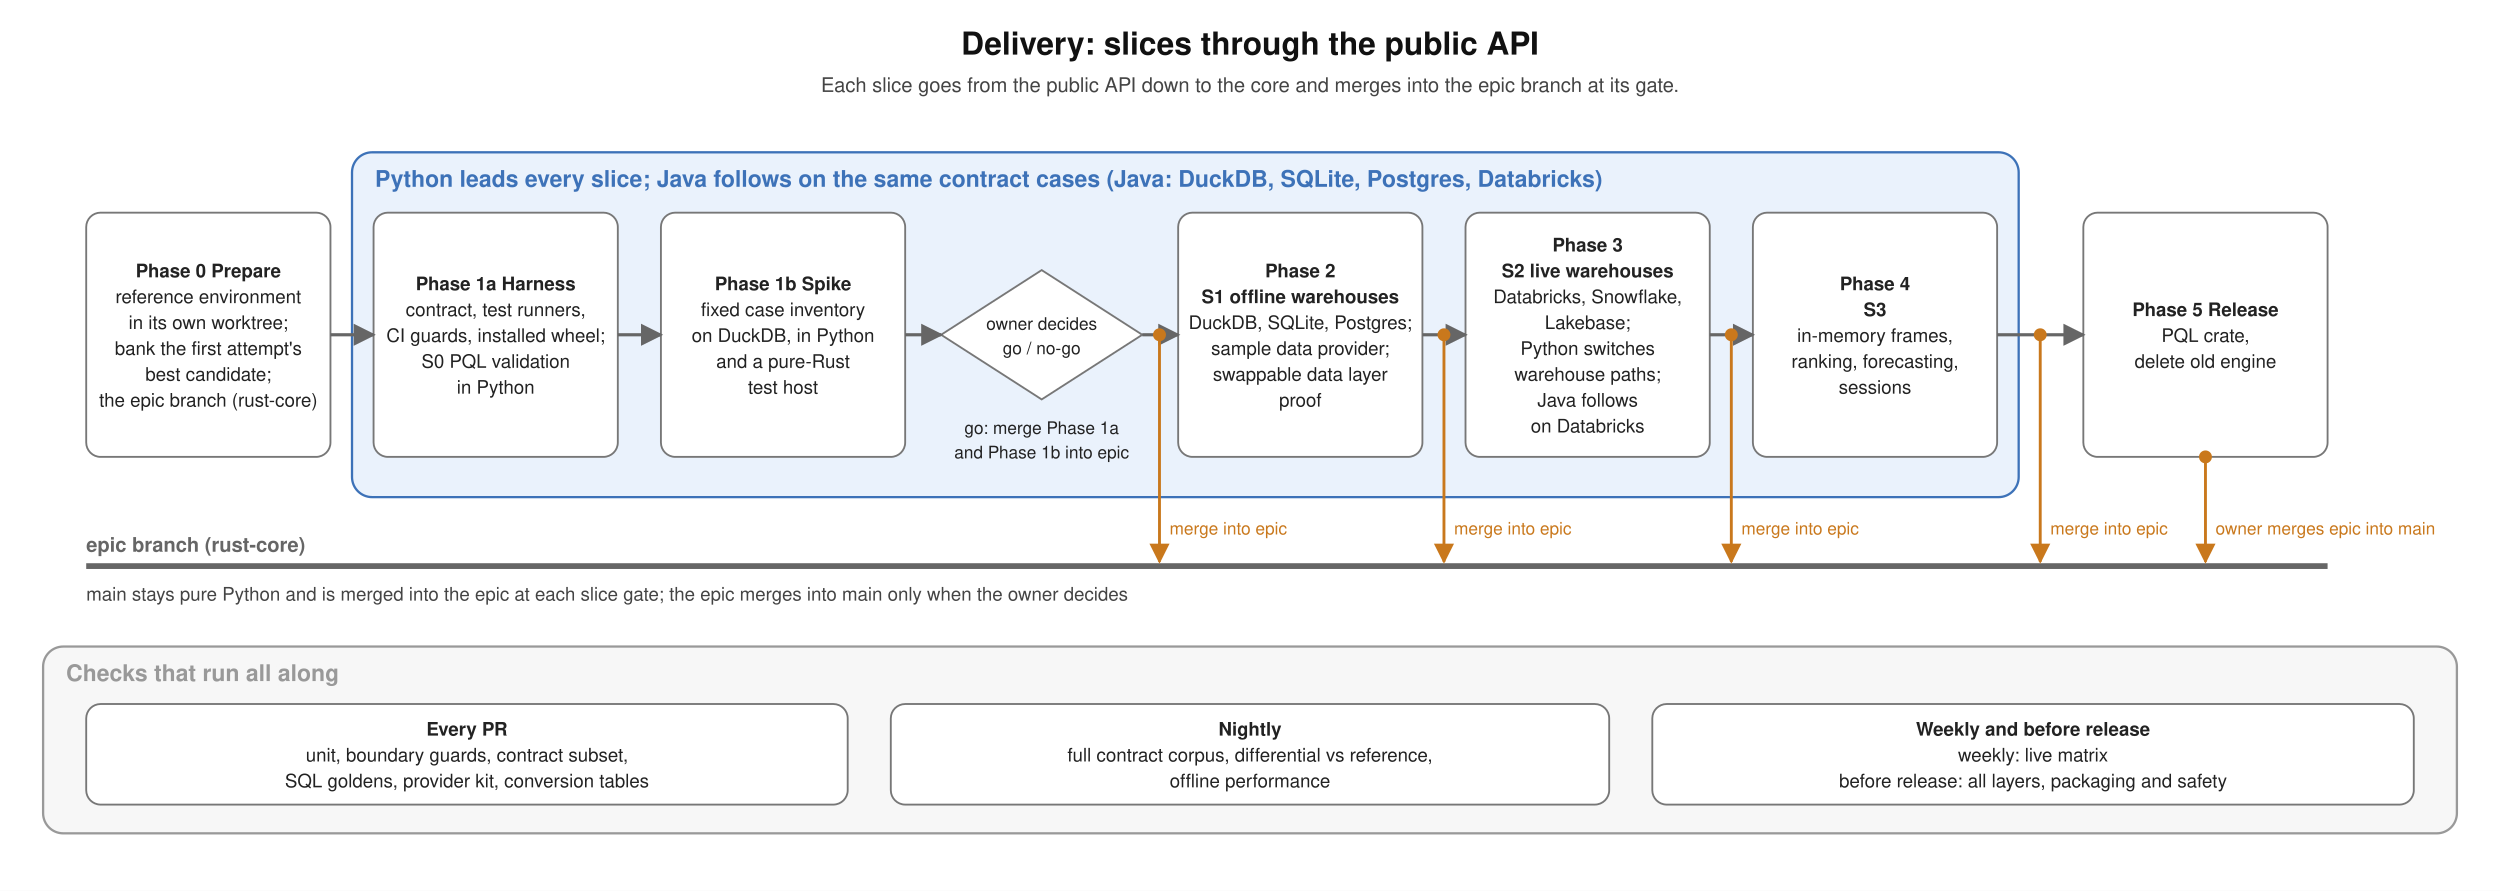
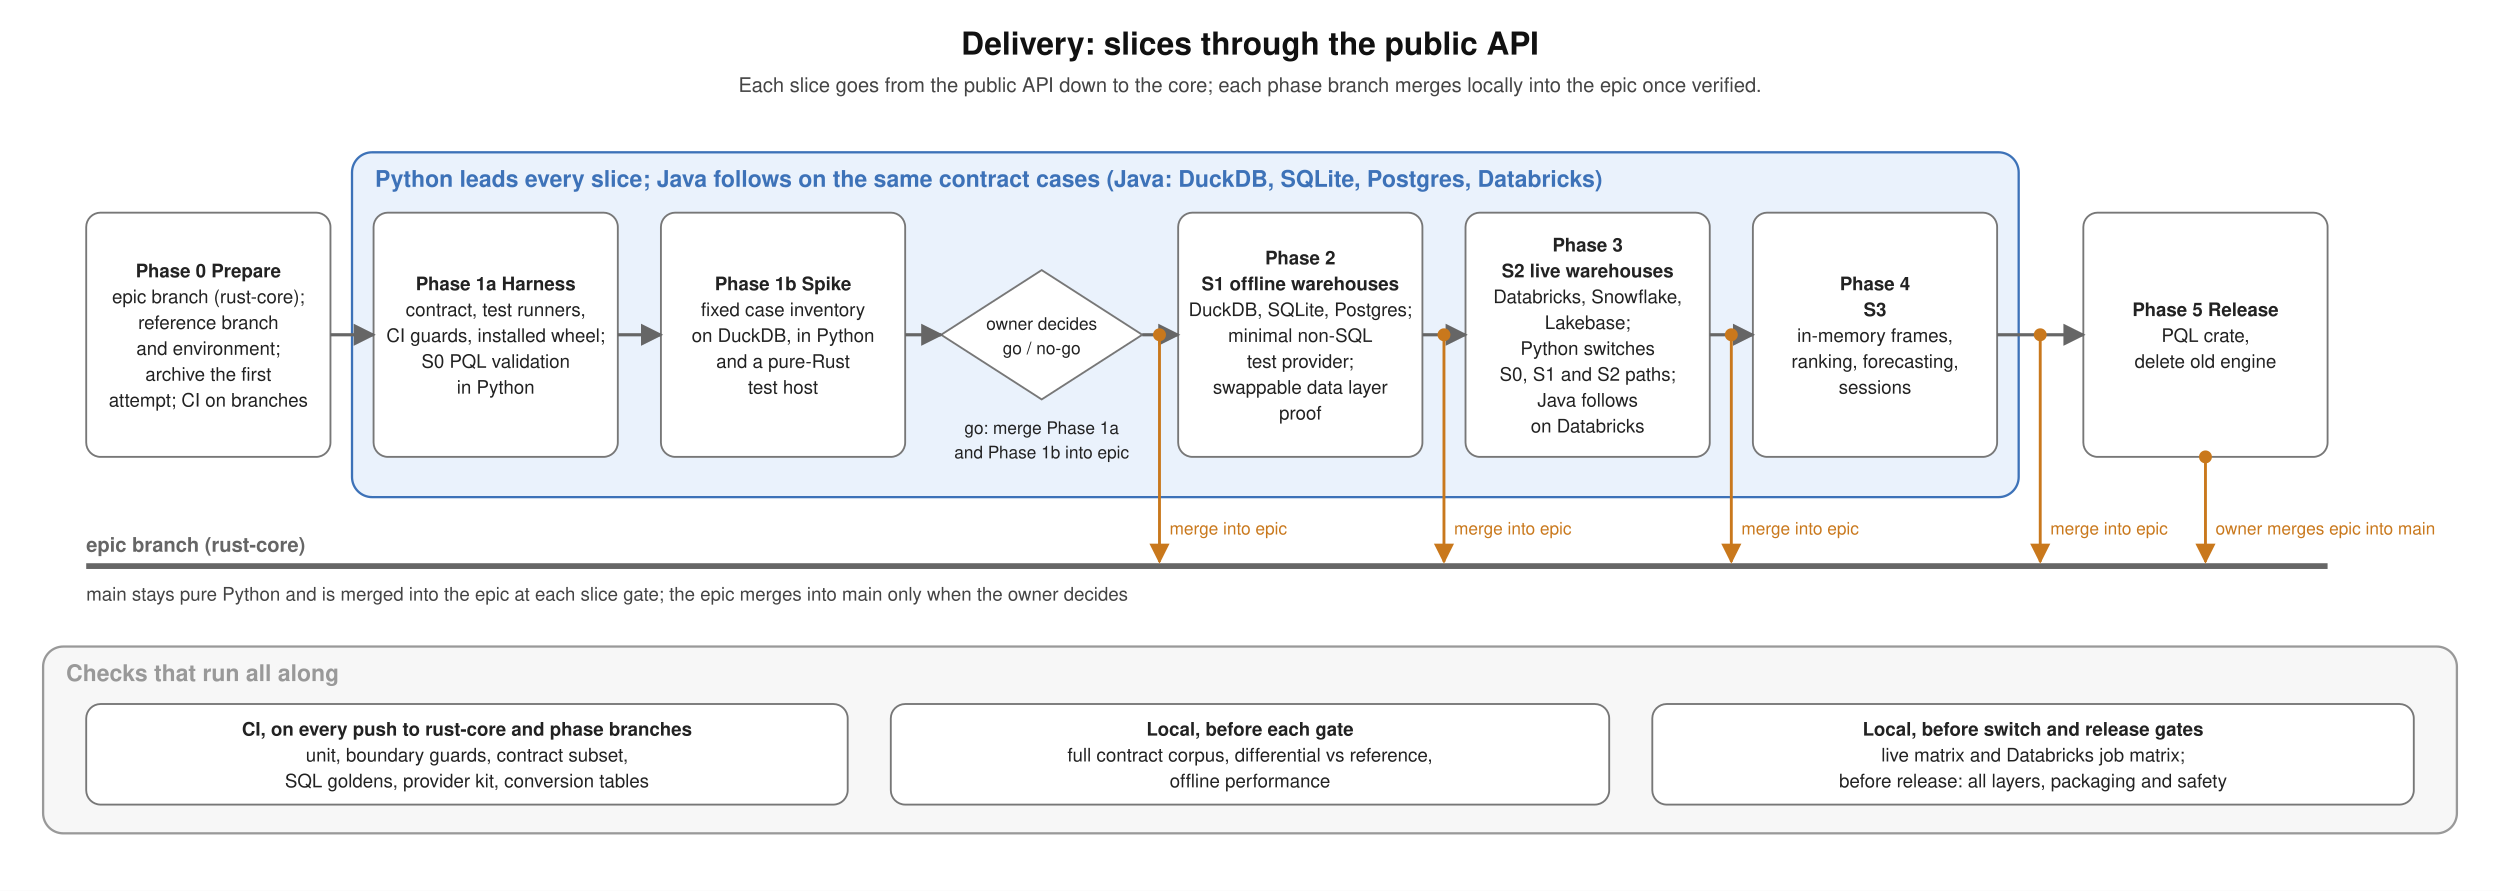
<svg xmlns="http://www.w3.org/2000/svg" width="1740" height="620" viewBox="0 0 1740 620" font-family="Helvetica, Arial, sans-serif">
  <defs>
    <marker id="eo" viewBox="0 0 10 10" refX="9" refY="5" markerWidth="7" markerHeight="7" orient="auto">
      <path d="M0,0 L10,5 L0,10 z" fill="#c9781c" />
    </marker>
    <marker id="so" viewBox="0 0 10 10" refX="1" refY="5" markerWidth="7" markerHeight="7" orient="auto">
      <path d="M10,0 L0,5 L10,10 z" fill="#c9781c" />
    </marker>
    <marker id="eb" viewBox="0 0 10 10" refX="9" refY="5" markerWidth="7" markerHeight="7" orient="auto">
      <path d="M0,0 L10,5 L0,10 z" fill="#3d72b8" />
    </marker>
    <marker id="sb" viewBox="0 0 10 10" refX="1" refY="5" markerWidth="7" markerHeight="7" orient="auto">
      <path d="M10,0 L0,5 L10,10 z" fill="#3d72b8" />
    </marker>
    <marker id="eg" viewBox="0 0 10 10" refX="9" refY="5" markerWidth="7" markerHeight="7" orient="auto">
      <path d="M0,0 L10,5 L0,10 z" fill="#666666" />
    </marker>
    <marker id="sg" viewBox="0 0 10 10" refX="1" refY="5" markerWidth="7" markerHeight="7" orient="auto">
      <path d="M10,0 L0,5 L10,10 z" fill="#666666" />
    </marker>
  </defs>
  <rect width="1740" height="620" fill="#ffffff" />
  <text x="870.0" y="38" font-size="22" font-weight="bold" text-anchor="middle" fill="#111">Delivery: slices through the public API</text>
-   <text x="870.0" y="64" font-size="14" text-anchor="middle" fill="#444">Each slice goes from the public API down to the core and merges into the epic branch at its gate.</text>
+   <text x="870.0" y="64" font-size="14" text-anchor="middle" fill="#444">Each slice goes from the public API down to the core; each phase branch merges locally into the epic once verified.</text>
  <rect x="245" y="106" width="1160" height="240" rx="14" fill="#eaf2fc" stroke="#3d72b8" stroke-width="1.6" />
  <rect x="60" y="148" width="170" height="170" rx="10" fill="#ffffff" stroke="#777" stroke-width="1.3" />
  <text x="145.0" y="193.0" font-size="13" font-weight="bold" text-anchor="middle" fill="#222">Phase 0 Prepare</text>
-   <text x="145.0" y="211.0" font-size="13" font-weight="normal" text-anchor="middle" fill="#222">reference environment</text>
-   <text x="145.0" y="229.0" font-size="13" font-weight="normal" text-anchor="middle" fill="#222">in its own worktree;</text>
-   <text x="145.0" y="247.0" font-size="13" font-weight="normal" text-anchor="middle" fill="#222">bank the first attempt's</text>
-   <text x="145.0" y="265.0" font-size="13" font-weight="normal" text-anchor="middle" fill="#222">best candidate;</text>
-   <text x="145.0" y="283.0" font-size="13" font-weight="normal" text-anchor="middle" fill="#222">the epic branch (rust-core)</text>
+   <text x="145.0" y="211.0" font-size="13" font-weight="normal" text-anchor="middle" fill="#222">epic branch (rust-core);</text>
+   <text x="145.0" y="229.0" font-size="13" font-weight="normal" text-anchor="middle" fill="#222">reference branch</text>
+   <text x="145.0" y="247.0" font-size="13" font-weight="normal" text-anchor="middle" fill="#222">and environment;</text>
+   <text x="145.0" y="265.0" font-size="13" font-weight="normal" text-anchor="middle" fill="#222">archive the first</text>
+   <text x="145.0" y="283.0" font-size="13" font-weight="normal" text-anchor="middle" fill="#222">attempt; CI on branches</text>
  <rect x="260" y="148" width="170" height="170" rx="10" fill="#ffffff" stroke="#777" stroke-width="1.3" />
  <text x="345.0" y="202.0" font-size="13" font-weight="bold" text-anchor="middle" fill="#222">Phase 1a Harness</text>
  <text x="345.0" y="220.0" font-size="13" font-weight="normal" text-anchor="middle" fill="#222">contract, test runners,</text>
  <text x="345.0" y="238.0" font-size="13" font-weight="normal" text-anchor="middle" fill="#222">CI guards, installed wheel;</text>
  <text x="345.0" y="256.0" font-size="13" font-weight="normal" text-anchor="middle" fill="#222">S0 PQL validation</text>
  <text x="345.0" y="274.0" font-size="13" font-weight="normal" text-anchor="middle" fill="#222">in Python</text>
  <rect x="460" y="148" width="170" height="170" rx="10" fill="#ffffff" stroke="#777" stroke-width="1.3" />
  <text x="545.0" y="202.0" font-size="13" font-weight="bold" text-anchor="middle" fill="#222">Phase 1b Spike</text>
  <text x="545.0" y="220.0" font-size="13" font-weight="normal" text-anchor="middle" fill="#222">fixed case inventory</text>
  <text x="545.0" y="238.0" font-size="13" font-weight="normal" text-anchor="middle" fill="#222">on DuckDB, in Python</text>
  <text x="545.0" y="256.0" font-size="13" font-weight="normal" text-anchor="middle" fill="#222">and a pure-Rust</text>
  <text x="545.0" y="274.0" font-size="13" font-weight="normal" text-anchor="middle" fill="#222">test host</text>
  <rect x="820" y="148" width="170" height="170" rx="10" fill="#ffffff" stroke="#777" stroke-width="1.3" />
-   <text x="905.0" y="193.0" font-size="13" font-weight="bold" text-anchor="middle" fill="#222">Phase 2</text>
-   <text x="905.0" y="211.0" font-size="13" font-weight="bold" text-anchor="middle" fill="#222">S1 offline warehouses</text>
-   <text x="905.0" y="229.0" font-size="13" font-weight="normal" text-anchor="middle" fill="#222">DuckDB, SQLite, Postgres;</text>
-   <text x="905.0" y="247.0" font-size="13" font-weight="normal" text-anchor="middle" fill="#222">sample data provider;</text>
-   <text x="905.0" y="265.0" font-size="13" font-weight="normal" text-anchor="middle" fill="#222">swappable data layer</text>
-   <text x="905.0" y="283.0" font-size="13" font-weight="normal" text-anchor="middle" fill="#222">proof</text>
+   <text x="905.0" y="184.0" font-size="13" font-weight="bold" text-anchor="middle" fill="#222">Phase 2</text>
+   <text x="905.0" y="202.0" font-size="13" font-weight="bold" text-anchor="middle" fill="#222">S1 offline warehouses</text>
+   <text x="905.0" y="220.0" font-size="13" font-weight="normal" text-anchor="middle" fill="#222">DuckDB, SQLite, Postgres;</text>
+   <text x="905.0" y="238.0" font-size="13" font-weight="normal" text-anchor="middle" fill="#222">minimal non-SQL</text>
+   <text x="905.0" y="256.0" font-size="13" font-weight="normal" text-anchor="middle" fill="#222">test provider;</text>
+   <text x="905.0" y="274.0" font-size="13" font-weight="normal" text-anchor="middle" fill="#222">swappable data layer</text>
+   <text x="905.0" y="292.0" font-size="13" font-weight="normal" text-anchor="middle" fill="#222">proof</text>
  <rect x="1020" y="148" width="170" height="170" rx="10" fill="#ffffff" stroke="#777" stroke-width="1.3" />
  <text x="1105.0" y="175.0" font-size="13" font-weight="bold" text-anchor="middle" fill="#222">Phase 3</text>
  <text x="1105.0" y="193.0" font-size="13" font-weight="bold" text-anchor="middle" fill="#222">S2 live warehouses</text>
  <text x="1105.0" y="211.0" font-size="13" font-weight="normal" text-anchor="middle" fill="#222">Databricks, Snowflake,</text>
  <text x="1105.0" y="229.0" font-size="13" font-weight="normal" text-anchor="middle" fill="#222">Lakebase;</text>
  <text x="1105.0" y="247.0" font-size="13" font-weight="normal" text-anchor="middle" fill="#222">Python switches</text>
-   <text x="1105.0" y="265.0" font-size="13" font-weight="normal" text-anchor="middle" fill="#222">warehouse paths;</text>
+   <text x="1105.0" y="265.0" font-size="13" font-weight="normal" text-anchor="middle" fill="#222">S0, S1 and S2 paths;</text>
  <text x="1105.0" y="283.0" font-size="13" font-weight="normal" text-anchor="middle" fill="#222">Java follows</text>
  <text x="1105.0" y="301.0" font-size="13" font-weight="normal" text-anchor="middle" fill="#222">on Databricks</text>
  <rect x="1220" y="148" width="170" height="170" rx="10" fill="#ffffff" stroke="#777" stroke-width="1.3" />
  <text x="1305.0" y="202.0" font-size="13" font-weight="bold" text-anchor="middle" fill="#222">Phase 4</text>
  <text x="1305.0" y="220.0" font-size="13" font-weight="bold" text-anchor="middle" fill="#222">S3</text>
  <text x="1305.0" y="238.0" font-size="13" font-weight="normal" text-anchor="middle" fill="#222">in-memory frames,</text>
  <text x="1305.0" y="256.0" font-size="13" font-weight="normal" text-anchor="middle" fill="#222">ranking, forecasting,</text>
  <text x="1305.0" y="274.0" font-size="13" font-weight="normal" text-anchor="middle" fill="#222">sessions</text>
  <rect x="1450" y="148" width="170" height="170" rx="10" fill="#ffffff" stroke="#777" stroke-width="1.3" />
  <text x="1535.0" y="220.0" font-size="13" font-weight="bold" text-anchor="middle" fill="#222">Phase 5 Release</text>
  <text x="1535.0" y="238.0" font-size="13" font-weight="normal" text-anchor="middle" fill="#222">PQL crate,</text>
  <text x="1535.0" y="256.0" font-size="13" font-weight="normal" text-anchor="middle" fill="#222">delete old engine</text>
  <path d="M725.0,188 L795,233.0 L725.0,278 L655,233.0 Z" fill="#ffffff" stroke="#777" stroke-width="1.3" />
  <text x="725.0" y="229.5" font-size="12" font-weight="normal" text-anchor="middle" fill="#222">owner decides</text>
  <text x="725.0" y="246.5" font-size="12" font-weight="normal" text-anchor="middle" fill="#222">go / no-go</text>
  <text x="725" y="302" font-size="12" font-weight="normal" text-anchor="middle" fill="#222">go: merge Phase 1a</text>
  <text x="725" y="319" font-size="12" font-weight="normal" text-anchor="middle" fill="#222">and Phase 1b into epic</text>
  <path d="M230,233 L260,233" fill="none" stroke="#666666" stroke-width="2.2" marker-end="url(#eg)" />
  <path d="M430,233 L460,233" fill="none" stroke="#666666" stroke-width="2.2" marker-end="url(#eg)" />
  <path d="M630,233 L655,233" fill="none" stroke="#666666" stroke-width="2.2" marker-end="url(#eg)" />
  <path d="M795,233 L820,233" fill="none" stroke="#666666" stroke-width="2.2" marker-end="url(#eg)" />
  <path d="M990,233 L1020,233" fill="none" stroke="#666666" stroke-width="2.2" marker-end="url(#eg)" />
  <path d="M1190,233 L1220,233" fill="none" stroke="#666666" stroke-width="2.2" marker-end="url(#eg)" />
  <path d="M1390,233 L1450,233" fill="none" stroke="#666666" stroke-width="2.2" marker-end="url(#eg)" />
  <line x1="60" y1="394" x2="1620" y2="394" stroke="#666666" stroke-width="4" />
  <text x="60" y="384" font-size="14" font-weight="bold" fill="#666666">epic branch (rust-core)</text>
  <text x="60" y="418" font-size="13" fill="#444">main stays pure Python and is merged into the epic at each slice gate; the epic merges into main only when the owner decides</text>
  <path d="M807,233 L807,391" fill="none" stroke="#c9781c" stroke-width="2" marker-end="url(#eo)" />
  <circle cx="807" cy="233" r="4.5" fill="#c9781c" />
  <text x="814" y="372" font-size="12" fill="#c9781c">merge into epic</text>
  <path d="M1005,233 L1005,391" fill="none" stroke="#c9781c" stroke-width="2" marker-end="url(#eo)" />
  <circle cx="1005" cy="233" r="4.5" fill="#c9781c" />
  <text x="1012" y="372" font-size="12" fill="#c9781c">merge into epic</text>
  <path d="M1205,233 L1205,391" fill="none" stroke="#c9781c" stroke-width="2" marker-end="url(#eo)" />
  <circle cx="1205" cy="233" r="4.5" fill="#c9781c" />
  <text x="1212" y="372" font-size="12" fill="#c9781c">merge into epic</text>
  <path d="M1420,233 L1420,391" fill="none" stroke="#c9781c" stroke-width="2" marker-end="url(#eo)" />
  <circle cx="1420" cy="233" r="4.5" fill="#c9781c" />
  <text x="1427" y="372" font-size="12" fill="#c9781c">merge into epic</text>
  <path d="M1535,318 L1535,391" fill="none" stroke="#c9781c" stroke-width="2" marker-end="url(#eo)" />
  <circle cx="1535" cy="318" r="4.5" fill="#c9781c" />
  <text x="1542" y="372" font-size="12" fill="#c9781c">owner merges epic into main</text>
  <rect x="30" y="450" width="1680" height="130" rx="14" fill="#f7f7f7" stroke="#999999" stroke-width="1.6" />
  <rect x="60" y="490" width="530" height="70" rx="10" fill="#ffffff" stroke="#777" stroke-width="1.3" />
-   <text x="325.0" y="512.0" font-size="13" font-weight="bold" text-anchor="middle" fill="#222">Every PR</text>
+   <text x="325.0" y="512.0" font-size="13" font-weight="bold" text-anchor="middle" fill="#222">CI, on every push to rust-core and phase branches</text>
  <text x="325.0" y="530.0" font-size="13" font-weight="normal" text-anchor="middle" fill="#222">unit, boundary guards, contract subset,</text>
  <text x="325.0" y="548.0" font-size="13" font-weight="normal" text-anchor="middle" fill="#222">SQL goldens, provider kit, conversion tables</text>
  <rect x="620" y="490" width="500" height="70" rx="10" fill="#ffffff" stroke="#777" stroke-width="1.3" />
-   <text x="870.0" y="512.0" font-size="13" font-weight="bold" text-anchor="middle" fill="#222">Nightly</text>
+   <text x="870.0" y="512.0" font-size="13" font-weight="bold" text-anchor="middle" fill="#222">Local, before each gate</text>
  <text x="870.0" y="530.0" font-size="13" font-weight="normal" text-anchor="middle" fill="#222">full contract corpus, differential vs reference,</text>
  <text x="870.0" y="548.0" font-size="13" font-weight="normal" text-anchor="middle" fill="#222">offline performance</text>
  <rect x="1150" y="490" width="530" height="70" rx="10" fill="#ffffff" stroke="#777" stroke-width="1.3" />
-   <text x="1415.0" y="512.0" font-size="13" font-weight="bold" text-anchor="middle" fill="#222">Weekly and before release</text>
-   <text x="1415.0" y="530.0" font-size="13" font-weight="normal" text-anchor="middle" fill="#222">weekly: live matrix</text>
+   <text x="1415.0" y="512.0" font-size="13" font-weight="bold" text-anchor="middle" fill="#222">Local, before switch and release gates</text>
+   <text x="1415.0" y="530.0" font-size="13" font-weight="normal" text-anchor="middle" fill="#222">live matrix and Databricks job matrix;</text>
  <text x="1415.0" y="548.0" font-size="13" font-weight="normal" text-anchor="middle" fill="#222">before release: all layers, packaging and safety</text>
  <text x="261" y="130" font-size="16" font-weight="bold" fill="#3d72b8" stroke="#eaf2fc" stroke-width="6" stroke-linejoin="round" paint-order="stroke">Python leads every slice; Java follows on the same contract cases (Java: DuckDB, SQLite, Postgres, Databricks)</text>
  <text x="46" y="474" font-size="16" font-weight="bold" fill="#999999" stroke="#f7f7f7" stroke-width="6" stroke-linejoin="round" paint-order="stroke">Checks that run all along</text>
</svg>
